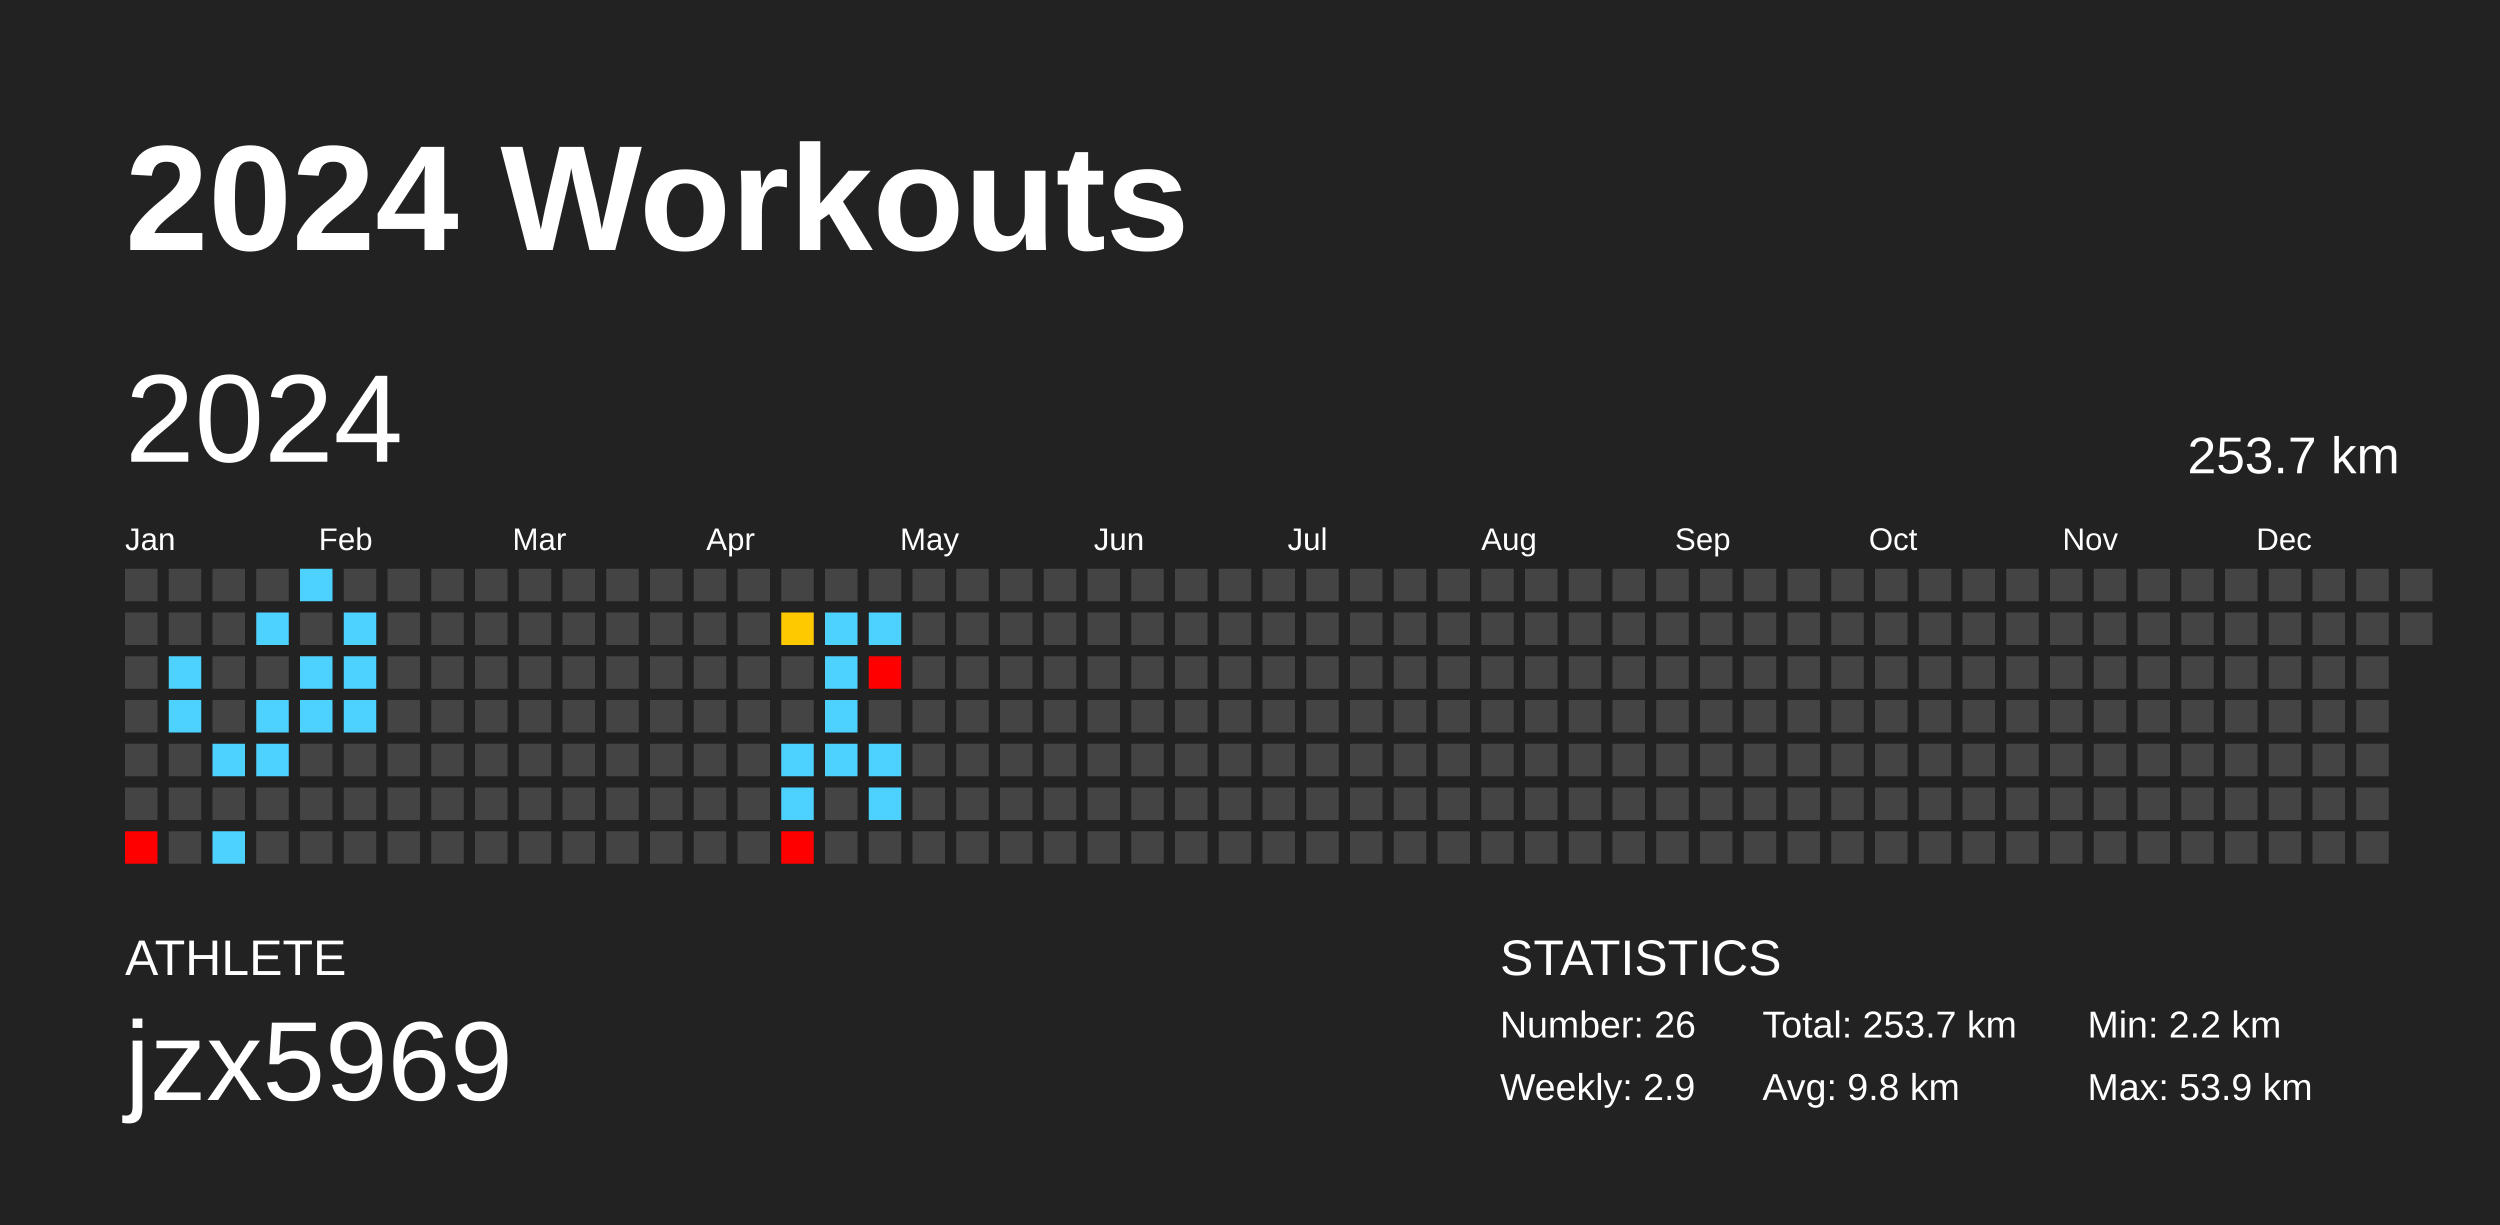
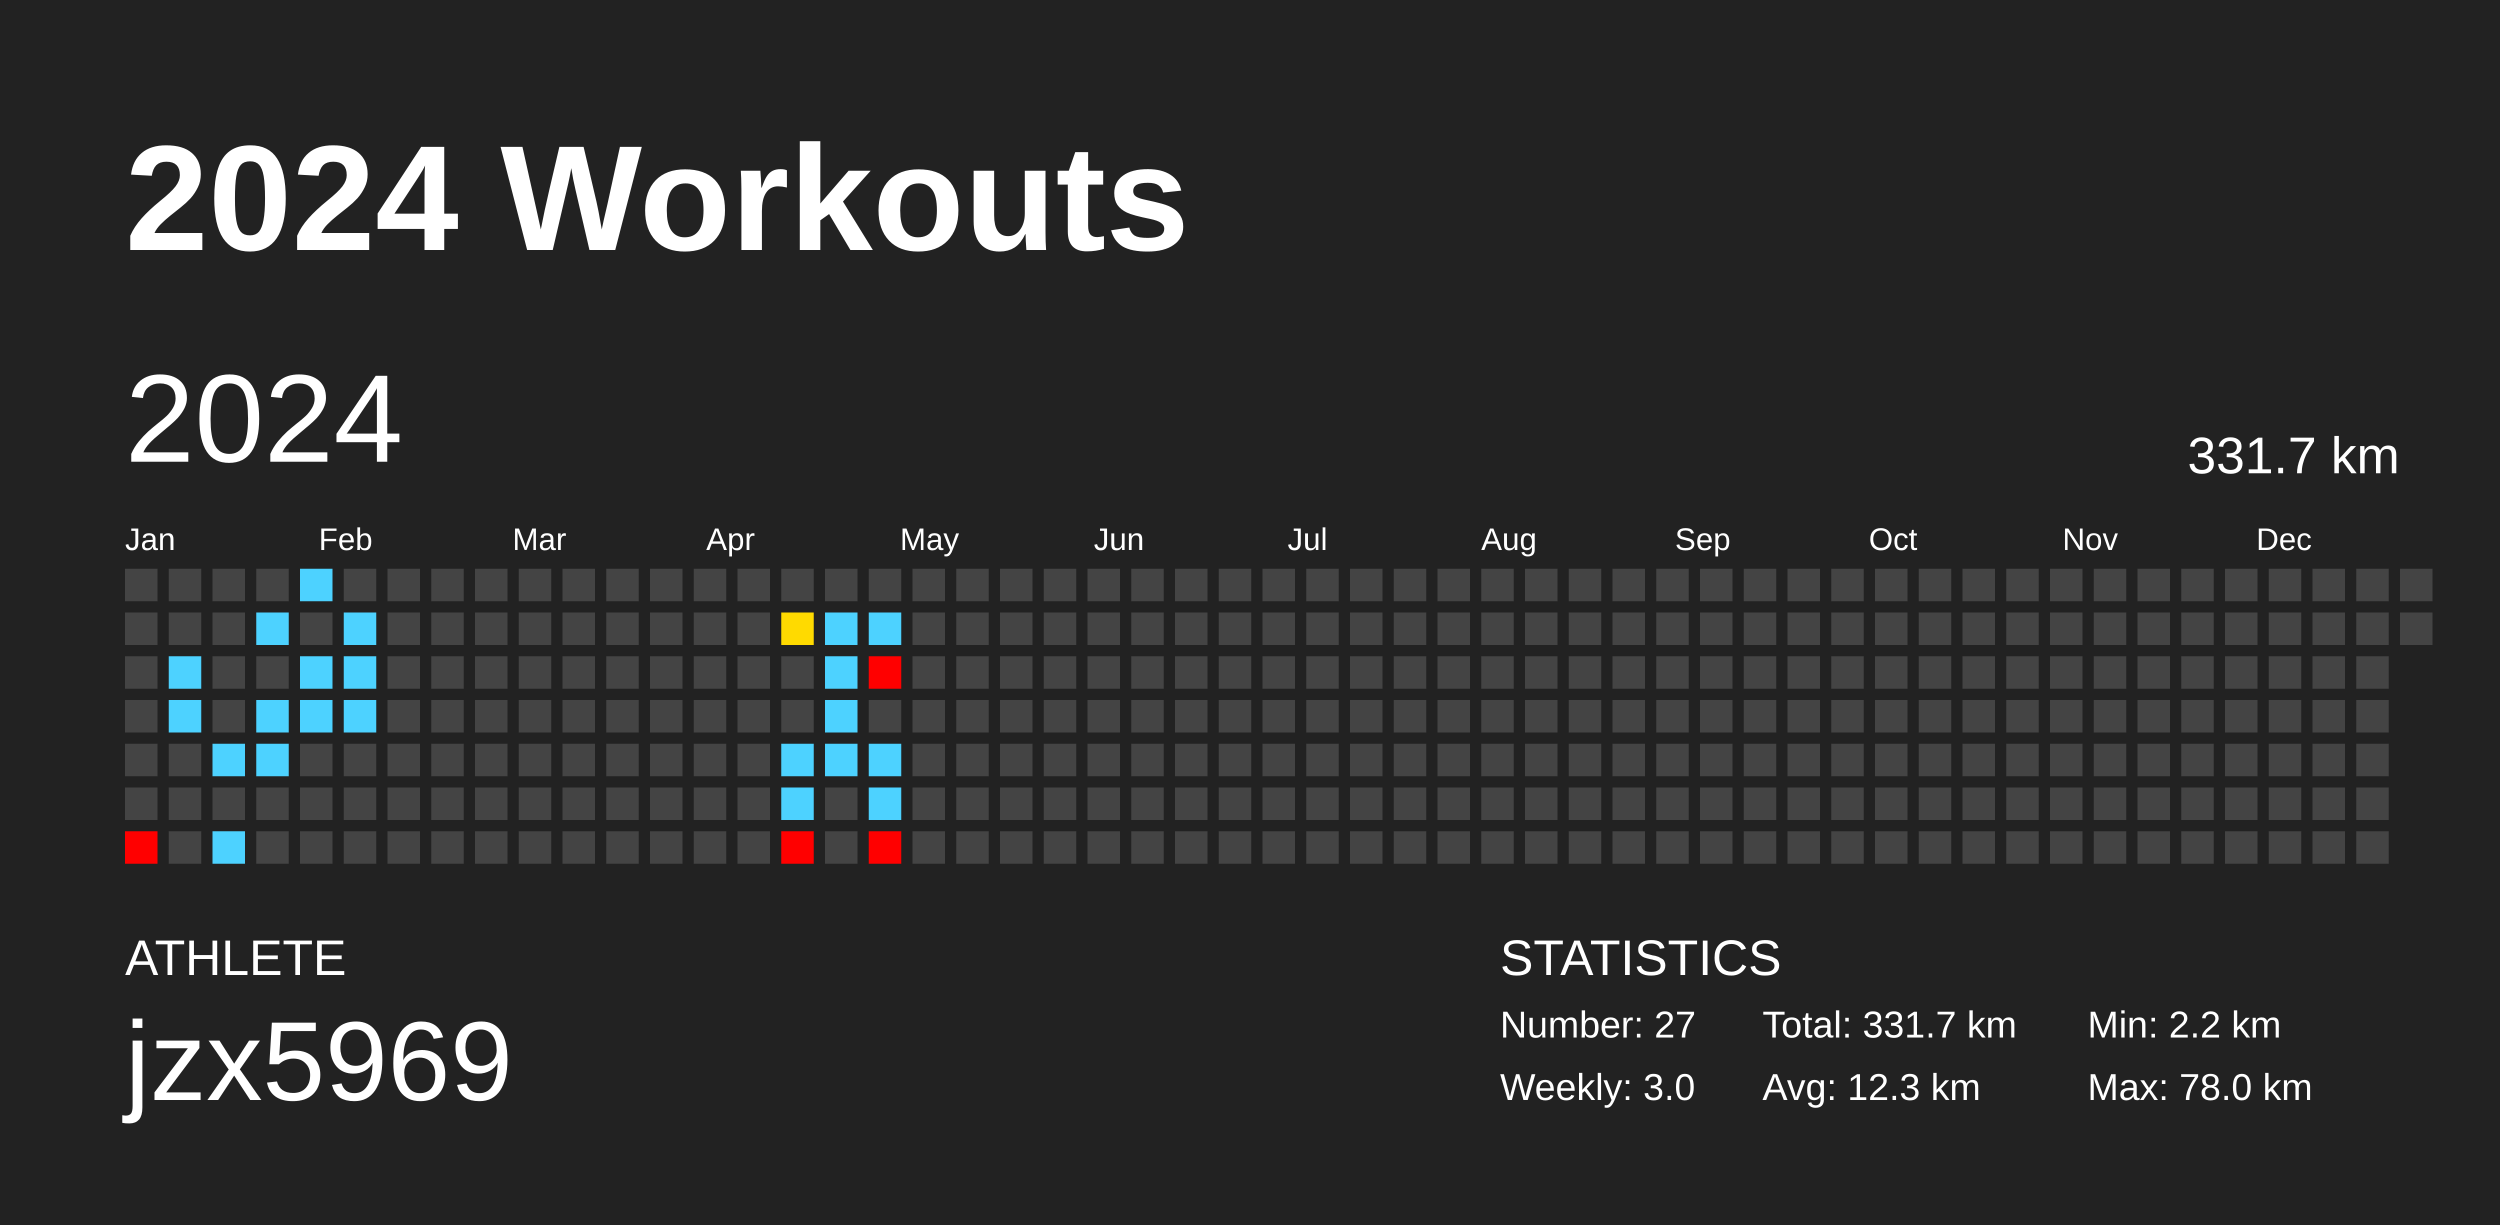
<svg xmlns="http://www.w3.org/2000/svg" baseProfile="full" height="98mm" version="1.1" viewBox="0,0,200,98" width="200mm">
  <defs />
  <rect fill="#222222" height="98" width="200" x="0" y="0" />
  <text fill="#FFFFFF" style="font-size:12px; font-family:Arial; font-weight:bold;" x="10" y="20">2024 Workouts</text>
  <text fill="#FFFFFF" style="font-size:4px; font-family:Arial" x="10" y="78">ATHLETE</text>
  <text fill="#FFFFFF" style="font-size:9px; font-family:Arial" x="10" y="88">jzx5969</text>
  <text fill="#FFFFFF" style="font-size:4px; font-family:Arial" x="120" y="78">STATISTICS</text>
-   <text fill="#FFFFFF" style="font-size:3px; font-family:Arial" x="120" y="83">Number: 26</text>
-   <text fill="#FFFFFF" style="font-size:3px; font-family:Arial" x="120" y="88">Weekly: 2.9</text>
-   <text fill="#FFFFFF" style="font-size:3px; font-family:Arial" x="141" y="83">Total: 253.7 km</text>
-   <text fill="#FFFFFF" style="font-size:3px; font-family:Arial" x="141" y="88">Avg: 9.8 km</text>
+   <text fill="#FFFFFF" style="font-size:3px; font-family:Arial" x="120" y="83">Number: 27</text>
+   <text fill="#FFFFFF" style="font-size:3px; font-family:Arial" x="120" y="88">Weekly: 3.0</text>
+   <text fill="#FFFFFF" style="font-size:3px; font-family:Arial" x="141" y="83">Total: 331.7 km</text>
+   <text fill="#FFFFFF" style="font-size:3px; font-family:Arial" x="141" y="88">Avg: 12.3 km</text>
  <text fill="#FFFFFF" style="font-size:3px; font-family:Arial" x="167" y="83">Min: 2.2 km</text>
-   <text fill="#FFFFFF" style="font-size:3px; font-family:Arial" x="167" y="88">Max: 53.9 km</text>
+   <text fill="#FFFFFF" style="font-size:3px; font-family:Arial" x="167" y="88">Max: 78.0 km</text>
  <text dominant-baseline="hanging" fill="#FFFFFF" style="font-size:10.0px; font-family:Arial;" x="10" y="30">2024</text>
-   <text dominant-baseline="hanging" fill="#FFFFFF" style="font-size:4.125px; font-family:Arial;" x="175" y="35">253.7 km</text>
+   <text dominant-baseline="hanging" fill="#FFFFFF" style="font-size:4.125px; font-family:Arial;" x="175" y="35">331.7 km</text>
  <text fill="#FFFFFF" style="font-size:2.5px; font-family:Arial" x="10.0" y="44">Jan</text>
  <text fill="#FFFFFF" style="font-size:2.5px; font-family:Arial" x="25.5" y="44">Feb</text>
  <text fill="#FFFFFF" style="font-size:2.5px; font-family:Arial" x="41.0" y="44">Mar</text>
  <text fill="#FFFFFF" style="font-size:2.5px; font-family:Arial" x="56.5" y="44">Apr</text>
  <text fill="#FFFFFF" style="font-size:2.5px; font-family:Arial" x="72.0" y="44">May</text>
  <text fill="#FFFFFF" style="font-size:2.5px; font-family:Arial" x="87.5" y="44">Jun</text>
  <text fill="#FFFFFF" style="font-size:2.5px; font-family:Arial" x="103.0" y="44">Jul</text>
  <text fill="#FFFFFF" style="font-size:2.5px; font-family:Arial" x="118.5" y="44">Aug</text>
  <text fill="#FFFFFF" style="font-size:2.5px; font-family:Arial" x="134.0" y="44">Sep</text>
  <text fill="#FFFFFF" style="font-size:2.5px; font-family:Arial" x="149.5" y="44">Oct</text>
  <text fill="#FFFFFF" style="font-size:2.5px; font-family:Arial" x="165.0" y="44">Nov</text>
  <text fill="#FFFFFF" style="font-size:2.5px; font-family:Arial" x="180.5" y="44">Dec</text>
  <rect fill="#444444" height="2.6" width="2.6" x="10.0" y="45.5" />
  <rect fill="#444444" height="2.6" width="2.6" x="10.0" y="49.0" />
  <rect fill="#444444" height="2.6" width="2.6" x="10.0" y="52.5" />
  <rect fill="#444444" height="2.6" width="2.6" x="10.0" y="56.0" />
  <rect fill="#444444" height="2.6" width="2.6" x="10.0" y="59.5" />
  <rect fill="#444444" height="2.6" width="2.6" x="10.0" y="63.0" />
  <rect fill="red" height="2.6" width="2.6" x="10.0" y="66.5" />
  <rect fill="#444444" height="2.6" width="2.6" x="13.5" y="45.5" />
  <rect fill="#444444" height="2.6" width="2.6" x="13.5" y="49.0" />
  <rect fill="#4dd2ff" height="2.6" width="2.6" x="13.5" y="52.5" />
  <rect fill="#4dd2ff" height="2.6" width="2.6" x="13.5" y="56.0" />
  <rect fill="#444444" height="2.6" width="2.6" x="13.5" y="59.5" />
  <rect fill="#444444" height="2.6" width="2.6" x="13.5" y="63.0" />
  <rect fill="#444444" height="2.6" width="2.6" x="13.5" y="66.5" />
  <rect fill="#444444" height="2.6" width="2.6" x="17.0" y="45.5" />
  <rect fill="#444444" height="2.6" width="2.6" x="17.0" y="49.0" />
  <rect fill="#444444" height="2.6" width="2.6" x="17.0" y="52.5" />
  <rect fill="#444444" height="2.6" width="2.6" x="17.0" y="56.0" />
  <rect fill="#4dd2ff" height="2.6" width="2.6" x="17.0" y="59.5" />
  <rect fill="#444444" height="2.6" width="2.6" x="17.0" y="63.0" />
  <rect fill="#4dd2ff" height="2.6" width="2.6" x="17.0" y="66.5" />
  <rect fill="#444444" height="2.6" width="2.6" x="20.5" y="45.5" />
  <rect fill="#4dd2ff" height="2.6" width="2.6" x="20.5" y="49.0" />
  <rect fill="#444444" height="2.6" width="2.6" x="20.5" y="52.5" />
  <rect fill="#4dd2ff" height="2.6" width="2.6" x="20.5" y="56.0" />
  <rect fill="#4dd2ff" height="2.6" width="2.6" x="20.5" y="59.5" />
  <rect fill="#444444" height="2.6" width="2.6" x="20.5" y="63.0" />
  <rect fill="#444444" height="2.6" width="2.6" x="20.5" y="66.5" />
  <rect fill="#4dd2ff" height="2.6" width="2.6" x="24.0" y="45.5" />
  <rect fill="#444444" height="2.6" width="2.6" x="24.0" y="49.0" />
  <rect fill="#4dd2ff" height="2.6" width="2.6" x="24.0" y="52.5" />
  <rect fill="#4dd2ff" height="2.6" width="2.6" x="24.0" y="56.0" />
  <rect fill="#444444" height="2.6" width="2.6" x="24.0" y="59.5" />
  <rect fill="#444444" height="2.6" width="2.6" x="24.0" y="63.0" />
  <rect fill="#444444" height="2.6" width="2.6" x="24.0" y="66.5" />
  <rect fill="#444444" height="2.6" width="2.6" x="27.5" y="45.5" />
  <rect fill="#4dd2ff" height="2.6" width="2.6" x="27.5" y="49.0" />
  <rect fill="#4dd2ff" height="2.6" width="2.6" x="27.5" y="52.5" />
  <rect fill="#4dd2ff" height="2.6" width="2.6" x="27.5" y="56.0" />
  <rect fill="#444444" height="2.6" width="2.6" x="27.5" y="59.5" />
  <rect fill="#444444" height="2.6" width="2.6" x="27.5" y="63.0" />
  <rect fill="#444444" height="2.6" width="2.6" x="27.5" y="66.5" />
  <rect fill="#444444" height="2.6" width="2.6" x="31.0" y="45.5" />
  <rect fill="#444444" height="2.6" width="2.6" x="31.0" y="49.0" />
  <rect fill="#444444" height="2.6" width="2.6" x="31.0" y="52.5" />
  <rect fill="#444444" height="2.6" width="2.6" x="31.0" y="56.0" />
  <rect fill="#444444" height="2.6" width="2.6" x="31.0" y="59.5" />
  <rect fill="#444444" height="2.6" width="2.6" x="31.0" y="63.0" />
  <rect fill="#444444" height="2.6" width="2.6" x="31.0" y="66.5" />
  <rect fill="#444444" height="2.6" width="2.6" x="34.5" y="45.5" />
  <rect fill="#444444" height="2.6" width="2.6" x="34.5" y="49.0" />
  <rect fill="#444444" height="2.6" width="2.6" x="34.5" y="52.5" />
  <rect fill="#444444" height="2.6" width="2.6" x="34.5" y="56.0" />
  <rect fill="#444444" height="2.6" width="2.6" x="34.5" y="59.5" />
  <rect fill="#444444" height="2.6" width="2.6" x="34.5" y="63.0" />
  <rect fill="#444444" height="2.6" width="2.6" x="34.5" y="66.5" />
  <rect fill="#444444" height="2.6" width="2.6" x="38.0" y="45.5" />
  <rect fill="#444444" height="2.6" width="2.6" x="38.0" y="49.0" />
  <rect fill="#444444" height="2.6" width="2.6" x="38.0" y="52.5" />
  <rect fill="#444444" height="2.6" width="2.6" x="38.0" y="56.0" />
  <rect fill="#444444" height="2.6" width="2.6" x="38.0" y="59.5" />
  <rect fill="#444444" height="2.6" width="2.6" x="38.0" y="63.0" />
  <rect fill="#444444" height="2.6" width="2.6" x="38.0" y="66.5" />
  <rect fill="#444444" height="2.6" width="2.6" x="41.5" y="45.5" />
  <rect fill="#444444" height="2.6" width="2.6" x="41.5" y="49.0" />
  <rect fill="#444444" height="2.6" width="2.6" x="41.5" y="52.5" />
  <rect fill="#444444" height="2.6" width="2.6" x="41.5" y="56.0" />
  <rect fill="#444444" height="2.6" width="2.6" x="41.5" y="59.5" />
  <rect fill="#444444" height="2.6" width="2.6" x="41.5" y="63.0" />
  <rect fill="#444444" height="2.6" width="2.6" x="41.5" y="66.5" />
  <rect fill="#444444" height="2.6" width="2.6" x="45.0" y="45.5" />
  <rect fill="#444444" height="2.6" width="2.6" x="45.0" y="49.0" />
  <rect fill="#444444" height="2.6" width="2.6" x="45.0" y="52.5" />
  <rect fill="#444444" height="2.6" width="2.6" x="45.0" y="56.0" />
  <rect fill="#444444" height="2.6" width="2.6" x="45.0" y="59.5" />
  <rect fill="#444444" height="2.6" width="2.6" x="45.0" y="63.0" />
  <rect fill="#444444" height="2.6" width="2.6" x="45.0" y="66.5" />
  <rect fill="#444444" height="2.6" width="2.6" x="48.5" y="45.5" />
  <rect fill="#444444" height="2.6" width="2.6" x="48.5" y="49.0" />
  <rect fill="#444444" height="2.6" width="2.6" x="48.5" y="52.5" />
  <rect fill="#444444" height="2.6" width="2.6" x="48.5" y="56.0" />
  <rect fill="#444444" height="2.6" width="2.6" x="48.5" y="59.5" />
  <rect fill="#444444" height="2.6" width="2.6" x="48.5" y="63.0" />
  <rect fill="#444444" height="2.6" width="2.6" x="48.5" y="66.5" />
  <rect fill="#444444" height="2.6" width="2.6" x="52.0" y="45.5" />
  <rect fill="#444444" height="2.6" width="2.6" x="52.0" y="49.0" />
  <rect fill="#444444" height="2.6" width="2.6" x="52.0" y="52.5" />
  <rect fill="#444444" height="2.6" width="2.6" x="52.0" y="56.0" />
  <rect fill="#444444" height="2.6" width="2.6" x="52.0" y="59.5" />
  <rect fill="#444444" height="2.6" width="2.6" x="52.0" y="63.0" />
  <rect fill="#444444" height="2.6" width="2.6" x="52.0" y="66.5" />
  <rect fill="#444444" height="2.6" width="2.6" x="55.5" y="45.5" />
  <rect fill="#444444" height="2.6" width="2.6" x="55.5" y="49.0" />
  <rect fill="#444444" height="2.6" width="2.6" x="55.5" y="52.5" />
  <rect fill="#444444" height="2.6" width="2.6" x="55.5" y="56.0" />
  <rect fill="#444444" height="2.6" width="2.6" x="55.5" y="59.5" />
  <rect fill="#444444" height="2.6" width="2.6" x="55.5" y="63.0" />
  <rect fill="#444444" height="2.6" width="2.6" x="55.5" y="66.5" />
  <rect fill="#444444" height="2.6" width="2.6" x="59.0" y="45.5" />
  <rect fill="#444444" height="2.6" width="2.6" x="59.0" y="49.0" />
  <rect fill="#444444" height="2.6" width="2.6" x="59.0" y="52.5" />
  <rect fill="#444444" height="2.6" width="2.6" x="59.0" y="56.0" />
  <rect fill="#444444" height="2.6" width="2.6" x="59.0" y="59.5" />
  <rect fill="#444444" height="2.6" width="2.6" x="59.0" y="63.0" />
  <rect fill="#444444" height="2.6" width="2.6" x="59.0" y="66.5" />
  <rect fill="#444444" height="2.6" width="2.6" x="62.5" y="45.5" />
-   <rect fill="#ffc900" height="2.6" width="2.6" x="62.5" y="49.0" />
+   <rect fill="#ffda00" height="2.6" width="2.6" x="62.5" y="49.0" />
  <rect fill="#444444" height="2.6" width="2.6" x="62.5" y="52.5" />
  <rect fill="#444444" height="2.6" width="2.6" x="62.5" y="56.0" />
  <rect fill="#4dd2ff" height="2.6" width="2.6" x="62.5" y="59.5" />
  <rect fill="#4dd2ff" height="2.6" width="2.6" x="62.5" y="63.0" />
  <rect fill="red" height="2.6" width="2.6" x="62.5" y="66.5" />
  <rect fill="#444444" height="2.6" width="2.6" x="66.0" y="45.5" />
  <rect fill="#4dd2ff" height="2.6" width="2.6" x="66.0" y="49.0" />
  <rect fill="#4dd2ff" height="2.6" width="2.6" x="66.0" y="52.5" />
  <rect fill="#4dd2ff" height="2.6" width="2.6" x="66.0" y="56.0" />
  <rect fill="#4dd2ff" height="2.6" width="2.6" x="66.0" y="59.5" />
  <rect fill="#444444" height="2.6" width="2.6" x="66.0" y="63.0" />
  <rect fill="#444444" height="2.6" width="2.6" x="66.0" y="66.5" />
  <rect fill="#444444" height="2.6" width="2.6" x="69.5" y="45.5" />
  <rect fill="#4dd2ff" height="2.6" width="2.6" x="69.5" y="49.0" />
  <rect fill="red" height="2.6" width="2.6" x="69.5" y="52.5" />
  <rect fill="#444444" height="2.6" width="2.6" x="69.5" y="56.0" />
  <rect fill="#4dd2ff" height="2.6" width="2.6" x="69.5" y="59.5" />
  <rect fill="#4dd2ff" height="2.6" width="2.6" x="69.5" y="63.0" />
-   <rect fill="#444444" height="2.6" width="2.6" x="69.5" y="66.5" />
+   <rect fill="red" height="2.6" width="2.6" x="69.5" y="66.5" />
  <rect fill="#444444" height="2.6" width="2.6" x="73.0" y="45.5" />
  <rect fill="#444444" height="2.6" width="2.6" x="73.0" y="49.0" />
  <rect fill="#444444" height="2.6" width="2.6" x="73.0" y="52.5" />
  <rect fill="#444444" height="2.6" width="2.6" x="73.0" y="56.0" />
  <rect fill="#444444" height="2.6" width="2.6" x="73.0" y="59.5" />
  <rect fill="#444444" height="2.6" width="2.6" x="73.0" y="63.0" />
  <rect fill="#444444" height="2.6" width="2.6" x="73.0" y="66.5" />
  <rect fill="#444444" height="2.6" width="2.6" x="76.5" y="45.5" />
  <rect fill="#444444" height="2.6" width="2.6" x="76.5" y="49.0" />
  <rect fill="#444444" height="2.6" width="2.6" x="76.5" y="52.5" />
  <rect fill="#444444" height="2.6" width="2.6" x="76.5" y="56.0" />
  <rect fill="#444444" height="2.6" width="2.6" x="76.5" y="59.5" />
  <rect fill="#444444" height="2.6" width="2.6" x="76.5" y="63.0" />
  <rect fill="#444444" height="2.6" width="2.6" x="76.5" y="66.5" />
  <rect fill="#444444" height="2.6" width="2.6" x="80.0" y="45.5" />
  <rect fill="#444444" height="2.6" width="2.6" x="80.0" y="49.0" />
  <rect fill="#444444" height="2.6" width="2.6" x="80.0" y="52.5" />
  <rect fill="#444444" height="2.6" width="2.6" x="80.0" y="56.0" />
  <rect fill="#444444" height="2.6" width="2.6" x="80.0" y="59.5" />
  <rect fill="#444444" height="2.6" width="2.6" x="80.0" y="63.0" />
  <rect fill="#444444" height="2.6" width="2.6" x="80.0" y="66.5" />
  <rect fill="#444444" height="2.6" width="2.6" x="83.5" y="45.5" />
  <rect fill="#444444" height="2.6" width="2.6" x="83.5" y="49.0" />
  <rect fill="#444444" height="2.6" width="2.6" x="83.5" y="52.5" />
  <rect fill="#444444" height="2.6" width="2.6" x="83.5" y="56.0" />
  <rect fill="#444444" height="2.6" width="2.6" x="83.5" y="59.5" />
  <rect fill="#444444" height="2.6" width="2.6" x="83.5" y="63.0" />
  <rect fill="#444444" height="2.6" width="2.6" x="83.5" y="66.5" />
  <rect fill="#444444" height="2.6" width="2.6" x="87.0" y="45.5" />
  <rect fill="#444444" height="2.6" width="2.6" x="87.0" y="49.0" />
  <rect fill="#444444" height="2.6" width="2.6" x="87.0" y="52.5" />
  <rect fill="#444444" height="2.6" width="2.6" x="87.0" y="56.0" />
  <rect fill="#444444" height="2.6" width="2.6" x="87.0" y="59.5" />
  <rect fill="#444444" height="2.6" width="2.6" x="87.0" y="63.0" />
  <rect fill="#444444" height="2.6" width="2.6" x="87.0" y="66.5" />
  <rect fill="#444444" height="2.6" width="2.6" x="90.5" y="45.5" />
  <rect fill="#444444" height="2.6" width="2.6" x="90.5" y="49.0" />
  <rect fill="#444444" height="2.6" width="2.6" x="90.5" y="52.5" />
  <rect fill="#444444" height="2.6" width="2.6" x="90.5" y="56.0" />
  <rect fill="#444444" height="2.6" width="2.6" x="90.5" y="59.5" />
  <rect fill="#444444" height="2.6" width="2.6" x="90.5" y="63.0" />
  <rect fill="#444444" height="2.6" width="2.6" x="90.5" y="66.5" />
  <rect fill="#444444" height="2.6" width="2.6" x="94.0" y="45.5" />
  <rect fill="#444444" height="2.6" width="2.6" x="94.0" y="49.0" />
  <rect fill="#444444" height="2.6" width="2.6" x="94.0" y="52.5" />
  <rect fill="#444444" height="2.6" width="2.6" x="94.0" y="56.0" />
  <rect fill="#444444" height="2.6" width="2.6" x="94.0" y="59.5" />
  <rect fill="#444444" height="2.6" width="2.6" x="94.0" y="63.0" />
  <rect fill="#444444" height="2.6" width="2.6" x="94.0" y="66.5" />
  <rect fill="#444444" height="2.6" width="2.6" x="97.5" y="45.5" />
  <rect fill="#444444" height="2.6" width="2.6" x="97.5" y="49.0" />
  <rect fill="#444444" height="2.6" width="2.6" x="97.5" y="52.5" />
  <rect fill="#444444" height="2.6" width="2.6" x="97.5" y="56.0" />
  <rect fill="#444444" height="2.6" width="2.6" x="97.5" y="59.5" />
  <rect fill="#444444" height="2.6" width="2.6" x="97.5" y="63.0" />
  <rect fill="#444444" height="2.6" width="2.6" x="97.5" y="66.5" />
  <rect fill="#444444" height="2.6" width="2.6" x="101.0" y="45.5" />
  <rect fill="#444444" height="2.6" width="2.6" x="101.0" y="49.0" />
  <rect fill="#444444" height="2.6" width="2.6" x="101.0" y="52.5" />
  <rect fill="#444444" height="2.6" width="2.6" x="101.0" y="56.0" />
  <rect fill="#444444" height="2.6" width="2.6" x="101.0" y="59.5" />
  <rect fill="#444444" height="2.6" width="2.6" x="101.0" y="63.0" />
  <rect fill="#444444" height="2.6" width="2.6" x="101.0" y="66.5" />
  <rect fill="#444444" height="2.6" width="2.6" x="104.5" y="45.5" />
  <rect fill="#444444" height="2.6" width="2.6" x="104.5" y="49.0" />
  <rect fill="#444444" height="2.6" width="2.6" x="104.5" y="52.5" />
  <rect fill="#444444" height="2.6" width="2.6" x="104.5" y="56.0" />
  <rect fill="#444444" height="2.6" width="2.6" x="104.5" y="59.5" />
  <rect fill="#444444" height="2.6" width="2.6" x="104.5" y="63.0" />
  <rect fill="#444444" height="2.6" width="2.6" x="104.5" y="66.5" />
  <rect fill="#444444" height="2.6" width="2.6" x="108.0" y="45.5" />
  <rect fill="#444444" height="2.6" width="2.6" x="108.0" y="49.0" />
  <rect fill="#444444" height="2.6" width="2.6" x="108.0" y="52.5" />
  <rect fill="#444444" height="2.6" width="2.6" x="108.0" y="56.0" />
  <rect fill="#444444" height="2.6" width="2.6" x="108.0" y="59.5" />
  <rect fill="#444444" height="2.6" width="2.6" x="108.0" y="63.0" />
  <rect fill="#444444" height="2.6" width="2.6" x="108.0" y="66.5" />
  <rect fill="#444444" height="2.6" width="2.6" x="111.5" y="45.5" />
  <rect fill="#444444" height="2.6" width="2.6" x="111.5" y="49.0" />
  <rect fill="#444444" height="2.6" width="2.6" x="111.5" y="52.5" />
  <rect fill="#444444" height="2.6" width="2.6" x="111.5" y="56.0" />
  <rect fill="#444444" height="2.6" width="2.6" x="111.5" y="59.5" />
  <rect fill="#444444" height="2.6" width="2.6" x="111.5" y="63.0" />
  <rect fill="#444444" height="2.6" width="2.6" x="111.5" y="66.5" />
  <rect fill="#444444" height="2.6" width="2.6" x="115.0" y="45.5" />
  <rect fill="#444444" height="2.6" width="2.6" x="115.0" y="49.0" />
  <rect fill="#444444" height="2.6" width="2.6" x="115.0" y="52.5" />
  <rect fill="#444444" height="2.6" width="2.6" x="115.0" y="56.0" />
  <rect fill="#444444" height="2.6" width="2.6" x="115.0" y="59.5" />
  <rect fill="#444444" height="2.6" width="2.6" x="115.0" y="63.0" />
  <rect fill="#444444" height="2.6" width="2.6" x="115.0" y="66.5" />
  <rect fill="#444444" height="2.6" width="2.6" x="118.5" y="45.5" />
  <rect fill="#444444" height="2.6" width="2.6" x="118.5" y="49.0" />
  <rect fill="#444444" height="2.6" width="2.6" x="118.5" y="52.5" />
  <rect fill="#444444" height="2.6" width="2.6" x="118.5" y="56.0" />
  <rect fill="#444444" height="2.6" width="2.6" x="118.5" y="59.5" />
  <rect fill="#444444" height="2.6" width="2.6" x="118.5" y="63.0" />
  <rect fill="#444444" height="2.6" width="2.6" x="118.5" y="66.5" />
  <rect fill="#444444" height="2.6" width="2.6" x="122.0" y="45.5" />
  <rect fill="#444444" height="2.6" width="2.6" x="122.0" y="49.0" />
  <rect fill="#444444" height="2.6" width="2.6" x="122.0" y="52.5" />
  <rect fill="#444444" height="2.6" width="2.6" x="122.0" y="56.0" />
  <rect fill="#444444" height="2.6" width="2.6" x="122.0" y="59.5" />
  <rect fill="#444444" height="2.6" width="2.6" x="122.0" y="63.0" />
  <rect fill="#444444" height="2.6" width="2.6" x="122.0" y="66.5" />
  <rect fill="#444444" height="2.6" width="2.6" x="125.5" y="45.5" />
  <rect fill="#444444" height="2.6" width="2.6" x="125.5" y="49.0" />
  <rect fill="#444444" height="2.6" width="2.6" x="125.5" y="52.5" />
  <rect fill="#444444" height="2.6" width="2.6" x="125.5" y="56.0" />
  <rect fill="#444444" height="2.6" width="2.6" x="125.5" y="59.5" />
  <rect fill="#444444" height="2.6" width="2.6" x="125.5" y="63.0" />
  <rect fill="#444444" height="2.6" width="2.6" x="125.5" y="66.5" />
  <rect fill="#444444" height="2.6" width="2.6" x="129.0" y="45.5" />
  <rect fill="#444444" height="2.6" width="2.6" x="129.0" y="49.0" />
  <rect fill="#444444" height="2.6" width="2.6" x="129.0" y="52.5" />
  <rect fill="#444444" height="2.6" width="2.6" x="129.0" y="56.0" />
  <rect fill="#444444" height="2.6" width="2.6" x="129.0" y="59.5" />
  <rect fill="#444444" height="2.6" width="2.6" x="129.0" y="63.0" />
  <rect fill="#444444" height="2.6" width="2.6" x="129.0" y="66.5" />
  <rect fill="#444444" height="2.6" width="2.6" x="132.5" y="45.5" />
  <rect fill="#444444" height="2.6" width="2.6" x="132.5" y="49.0" />
  <rect fill="#444444" height="2.6" width="2.6" x="132.5" y="52.5" />
  <rect fill="#444444" height="2.6" width="2.6" x="132.5" y="56.0" />
  <rect fill="#444444" height="2.6" width="2.6" x="132.5" y="59.5" />
  <rect fill="#444444" height="2.6" width="2.6" x="132.5" y="63.0" />
  <rect fill="#444444" height="2.6" width="2.6" x="132.5" y="66.5" />
  <rect fill="#444444" height="2.6" width="2.6" x="136.0" y="45.5" />
  <rect fill="#444444" height="2.6" width="2.6" x="136.0" y="49.0" />
  <rect fill="#444444" height="2.6" width="2.6" x="136.0" y="52.5" />
  <rect fill="#444444" height="2.6" width="2.6" x="136.0" y="56.0" />
  <rect fill="#444444" height="2.6" width="2.6" x="136.0" y="59.5" />
  <rect fill="#444444" height="2.6" width="2.6" x="136.0" y="63.0" />
  <rect fill="#444444" height="2.6" width="2.6" x="136.0" y="66.5" />
  <rect fill="#444444" height="2.6" width="2.6" x="139.5" y="45.5" />
  <rect fill="#444444" height="2.6" width="2.6" x="139.5" y="49.0" />
  <rect fill="#444444" height="2.6" width="2.6" x="139.5" y="52.5" />
  <rect fill="#444444" height="2.6" width="2.6" x="139.5" y="56.0" />
  <rect fill="#444444" height="2.6" width="2.6" x="139.5" y="59.5" />
  <rect fill="#444444" height="2.6" width="2.6" x="139.5" y="63.0" />
  <rect fill="#444444" height="2.6" width="2.6" x="139.5" y="66.5" />
  <rect fill="#444444" height="2.6" width="2.6" x="143.0" y="45.5" />
  <rect fill="#444444" height="2.6" width="2.6" x="143.0" y="49.0" />
  <rect fill="#444444" height="2.6" width="2.6" x="143.0" y="52.5" />
  <rect fill="#444444" height="2.6" width="2.6" x="143.0" y="56.0" />
  <rect fill="#444444" height="2.6" width="2.6" x="143.0" y="59.5" />
  <rect fill="#444444" height="2.6" width="2.6" x="143.0" y="63.0" />
  <rect fill="#444444" height="2.6" width="2.6" x="143.0" y="66.5" />
  <rect fill="#444444" height="2.6" width="2.6" x="146.5" y="45.5" />
  <rect fill="#444444" height="2.6" width="2.6" x="146.5" y="49.0" />
  <rect fill="#444444" height="2.6" width="2.6" x="146.5" y="52.5" />
  <rect fill="#444444" height="2.6" width="2.6" x="146.5" y="56.0" />
  <rect fill="#444444" height="2.6" width="2.6" x="146.5" y="59.5" />
  <rect fill="#444444" height="2.6" width="2.6" x="146.5" y="63.0" />
  <rect fill="#444444" height="2.6" width="2.6" x="146.5" y="66.5" />
  <rect fill="#444444" height="2.6" width="2.6" x="150.0" y="45.5" />
  <rect fill="#444444" height="2.6" width="2.6" x="150.0" y="49.0" />
  <rect fill="#444444" height="2.6" width="2.6" x="150.0" y="52.5" />
  <rect fill="#444444" height="2.6" width="2.6" x="150.0" y="56.0" />
  <rect fill="#444444" height="2.6" width="2.6" x="150.0" y="59.5" />
  <rect fill="#444444" height="2.6" width="2.6" x="150.0" y="63.0" />
  <rect fill="#444444" height="2.6" width="2.6" x="150.0" y="66.5" />
  <rect fill="#444444" height="2.6" width="2.6" x="153.5" y="45.5" />
  <rect fill="#444444" height="2.6" width="2.6" x="153.5" y="49.0" />
  <rect fill="#444444" height="2.6" width="2.6" x="153.5" y="52.5" />
  <rect fill="#444444" height="2.6" width="2.6" x="153.5" y="56.0" />
  <rect fill="#444444" height="2.6" width="2.6" x="153.5" y="59.5" />
  <rect fill="#444444" height="2.6" width="2.6" x="153.5" y="63.0" />
  <rect fill="#444444" height="2.6" width="2.6" x="153.5" y="66.5" />
  <rect fill="#444444" height="2.6" width="2.6" x="157.0" y="45.5" />
  <rect fill="#444444" height="2.6" width="2.6" x="157.0" y="49.0" />
  <rect fill="#444444" height="2.6" width="2.6" x="157.0" y="52.5" />
  <rect fill="#444444" height="2.6" width="2.6" x="157.0" y="56.0" />
  <rect fill="#444444" height="2.6" width="2.6" x="157.0" y="59.5" />
  <rect fill="#444444" height="2.6" width="2.6" x="157.0" y="63.0" />
  <rect fill="#444444" height="2.6" width="2.6" x="157.0" y="66.5" />
  <rect fill="#444444" height="2.6" width="2.6" x="160.5" y="45.5" />
  <rect fill="#444444" height="2.6" width="2.6" x="160.5" y="49.0" />
  <rect fill="#444444" height="2.6" width="2.6" x="160.5" y="52.5" />
  <rect fill="#444444" height="2.6" width="2.6" x="160.5" y="56.0" />
  <rect fill="#444444" height="2.6" width="2.6" x="160.5" y="59.5" />
  <rect fill="#444444" height="2.6" width="2.6" x="160.5" y="63.0" />
  <rect fill="#444444" height="2.6" width="2.6" x="160.5" y="66.5" />
  <rect fill="#444444" height="2.6" width="2.6" x="164.0" y="45.5" />
  <rect fill="#444444" height="2.6" width="2.6" x="164.0" y="49.0" />
  <rect fill="#444444" height="2.6" width="2.6" x="164.0" y="52.5" />
  <rect fill="#444444" height="2.6" width="2.6" x="164.0" y="56.0" />
  <rect fill="#444444" height="2.6" width="2.6" x="164.0" y="59.5" />
  <rect fill="#444444" height="2.6" width="2.6" x="164.0" y="63.0" />
  <rect fill="#444444" height="2.6" width="2.6" x="164.0" y="66.5" />
  <rect fill="#444444" height="2.6" width="2.6" x="167.5" y="45.5" />
  <rect fill="#444444" height="2.6" width="2.6" x="167.5" y="49.0" />
  <rect fill="#444444" height="2.6" width="2.6" x="167.5" y="52.5" />
  <rect fill="#444444" height="2.6" width="2.6" x="167.5" y="56.0" />
  <rect fill="#444444" height="2.6" width="2.6" x="167.5" y="59.5" />
  <rect fill="#444444" height="2.6" width="2.6" x="167.5" y="63.0" />
  <rect fill="#444444" height="2.6" width="2.6" x="167.5" y="66.5" />
  <rect fill="#444444" height="2.6" width="2.6" x="171.0" y="45.5" />
  <rect fill="#444444" height="2.6" width="2.6" x="171.0" y="49.0" />
  <rect fill="#444444" height="2.6" width="2.6" x="171.0" y="52.5" />
  <rect fill="#444444" height="2.6" width="2.6" x="171.0" y="56.0" />
  <rect fill="#444444" height="2.6" width="2.6" x="171.0" y="59.5" />
  <rect fill="#444444" height="2.6" width="2.6" x="171.0" y="63.0" />
  <rect fill="#444444" height="2.6" width="2.6" x="171.0" y="66.5" />
  <rect fill="#444444" height="2.6" width="2.6" x="174.5" y="45.5" />
  <rect fill="#444444" height="2.6" width="2.6" x="174.5" y="49.0" />
  <rect fill="#444444" height="2.6" width="2.6" x="174.5" y="52.5" />
  <rect fill="#444444" height="2.6" width="2.6" x="174.5" y="56.0" />
  <rect fill="#444444" height="2.6" width="2.6" x="174.5" y="59.5" />
  <rect fill="#444444" height="2.6" width="2.6" x="174.5" y="63.0" />
  <rect fill="#444444" height="2.6" width="2.6" x="174.5" y="66.5" />
  <rect fill="#444444" height="2.6" width="2.6" x="178.0" y="45.5" />
  <rect fill="#444444" height="2.6" width="2.6" x="178.0" y="49.0" />
  <rect fill="#444444" height="2.6" width="2.6" x="178.0" y="52.5" />
  <rect fill="#444444" height="2.6" width="2.6" x="178.0" y="56.0" />
  <rect fill="#444444" height="2.6" width="2.6" x="178.0" y="59.5" />
  <rect fill="#444444" height="2.6" width="2.6" x="178.0" y="63.0" />
  <rect fill="#444444" height="2.6" width="2.6" x="178.0" y="66.5" />
  <rect fill="#444444" height="2.6" width="2.6" x="181.5" y="45.5" />
  <rect fill="#444444" height="2.6" width="2.6" x="181.5" y="49.0" />
  <rect fill="#444444" height="2.6" width="2.6" x="181.5" y="52.5" />
  <rect fill="#444444" height="2.6" width="2.6" x="181.5" y="56.0" />
  <rect fill="#444444" height="2.6" width="2.6" x="181.5" y="59.5" />
  <rect fill="#444444" height="2.6" width="2.6" x="181.5" y="63.0" />
  <rect fill="#444444" height="2.6" width="2.6" x="181.5" y="66.5" />
  <rect fill="#444444" height="2.6" width="2.6" x="185.0" y="45.5" />
  <rect fill="#444444" height="2.6" width="2.6" x="185.0" y="49.0" />
  <rect fill="#444444" height="2.6" width="2.6" x="185.0" y="52.5" />
  <rect fill="#444444" height="2.6" width="2.6" x="185.0" y="56.0" />
  <rect fill="#444444" height="2.6" width="2.6" x="185.0" y="59.5" />
  <rect fill="#444444" height="2.6" width="2.6" x="185.0" y="63.0" />
  <rect fill="#444444" height="2.6" width="2.6" x="185.0" y="66.5" />
  <rect fill="#444444" height="2.6" width="2.6" x="188.5" y="45.5" />
  <rect fill="#444444" height="2.6" width="2.6" x="188.5" y="49.0" />
  <rect fill="#444444" height="2.6" width="2.6" x="188.5" y="52.5" />
  <rect fill="#444444" height="2.6" width="2.6" x="188.5" y="56.0" />
  <rect fill="#444444" height="2.6" width="2.6" x="188.5" y="59.5" />
  <rect fill="#444444" height="2.6" width="2.6" x="188.5" y="63.0" />
  <rect fill="#444444" height="2.6" width="2.6" x="188.5" y="66.5" />
  <rect fill="#444444" height="2.6" width="2.6" x="192.0" y="45.5" />
  <rect fill="#444444" height="2.6" width="2.6" x="192.0" y="49.0" />
</svg>
